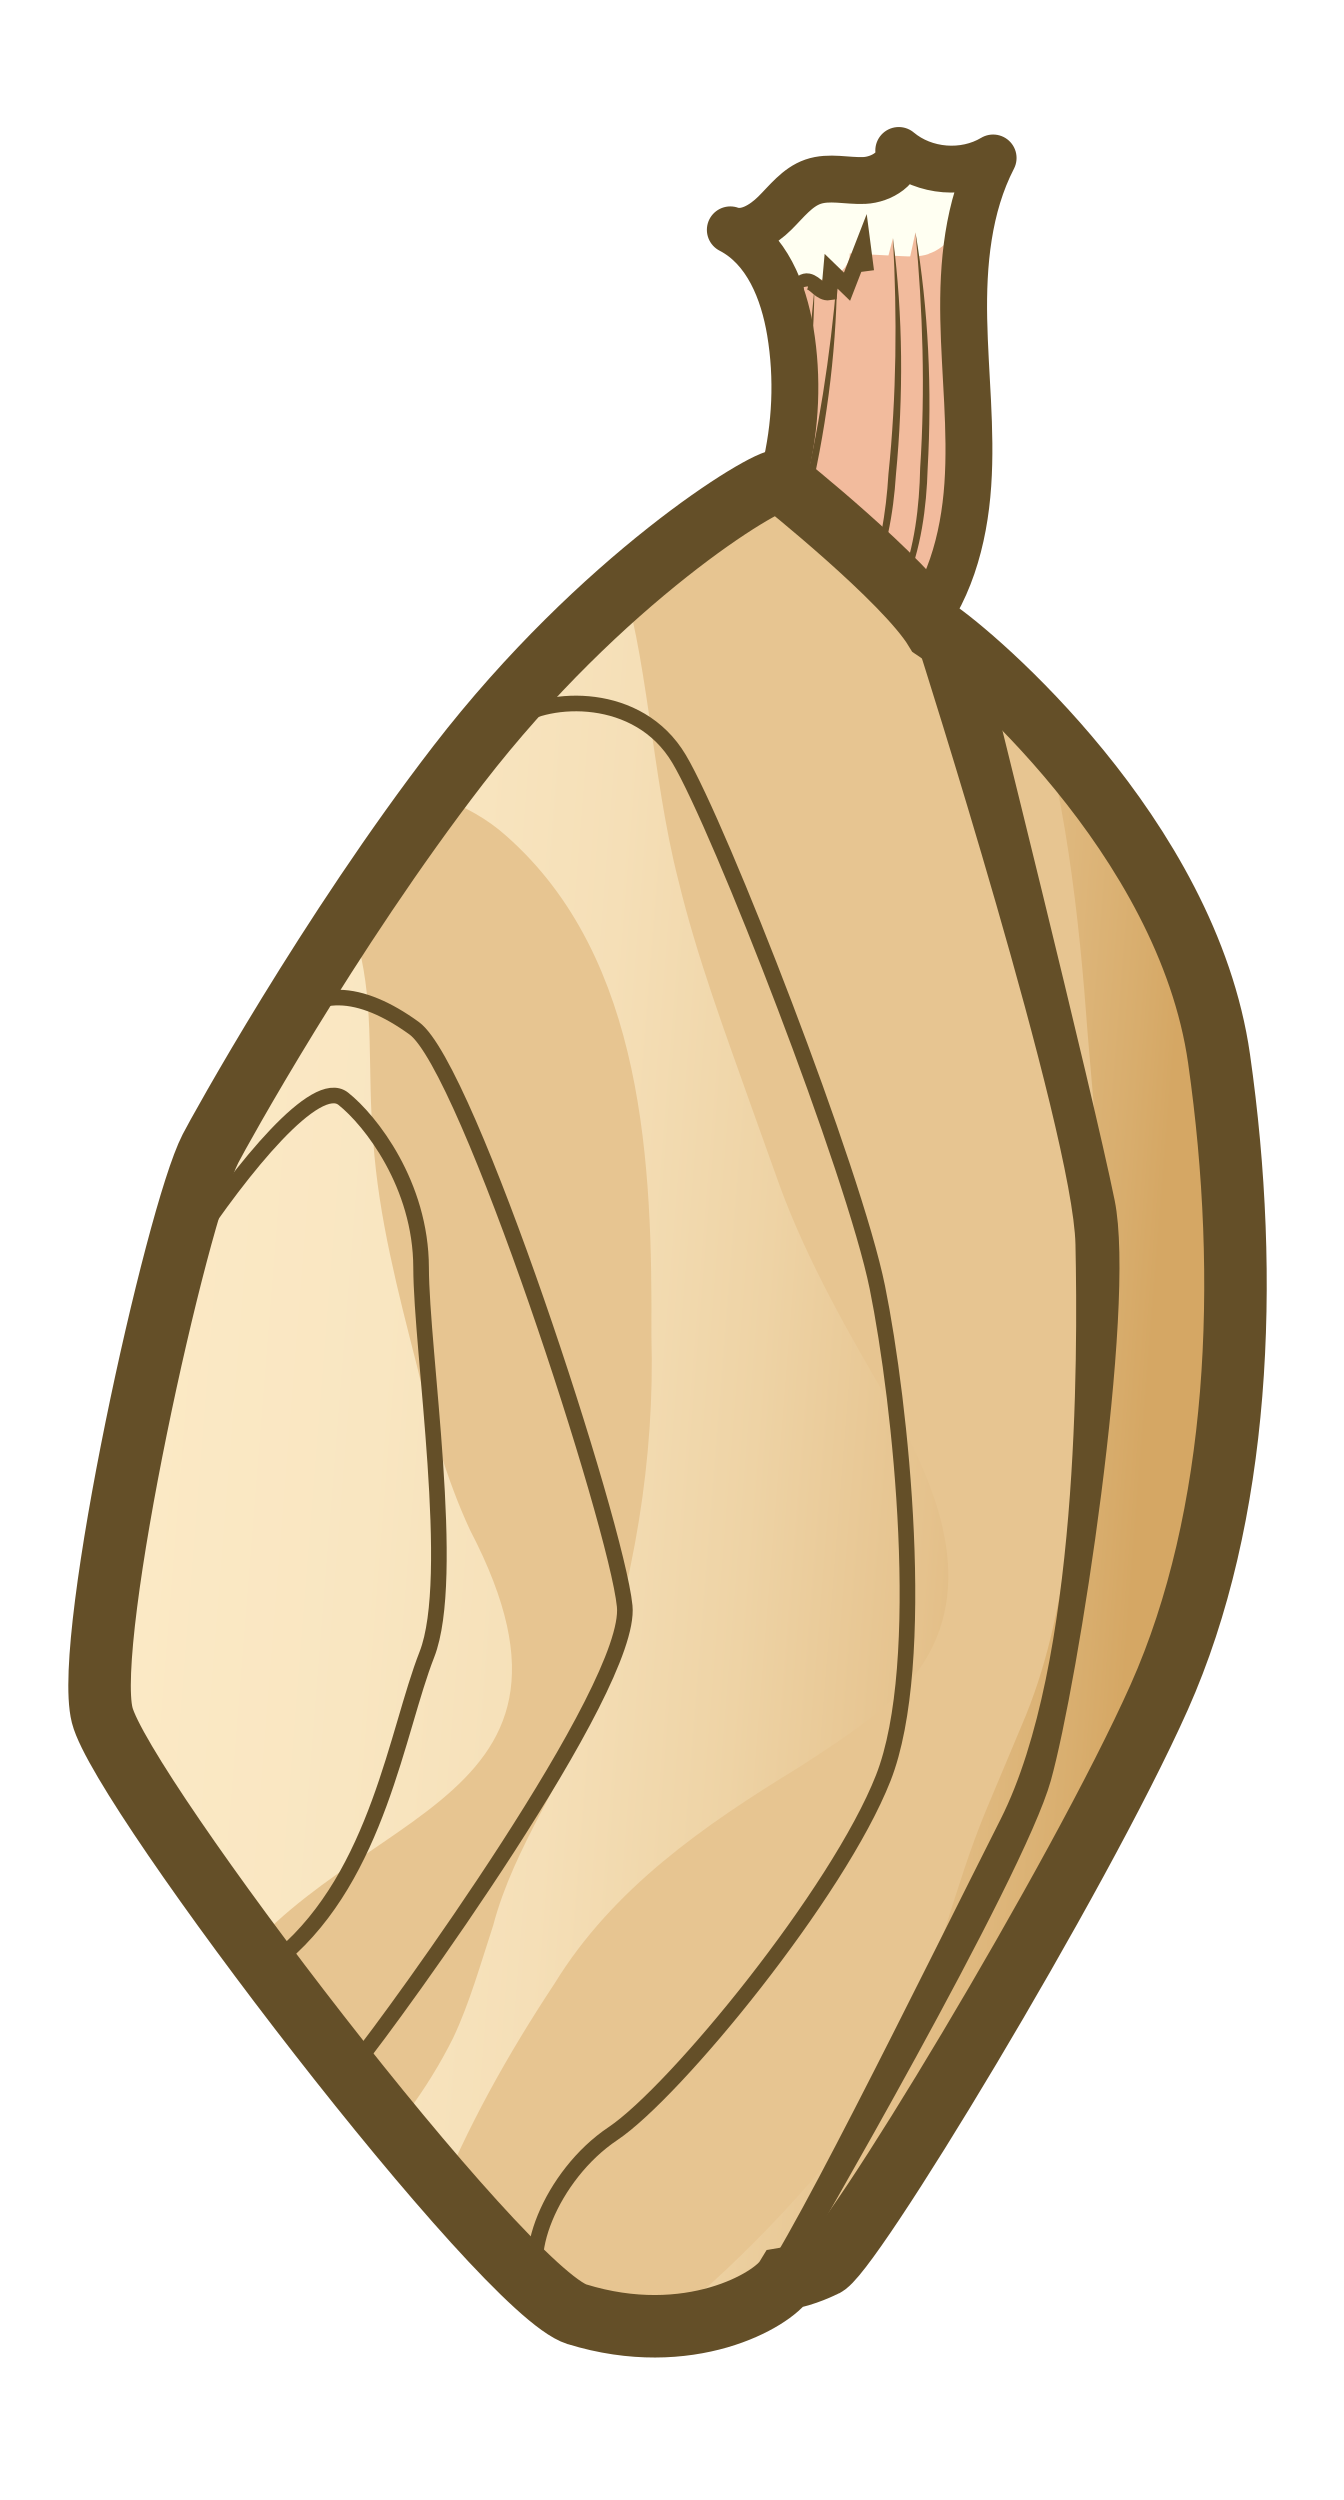
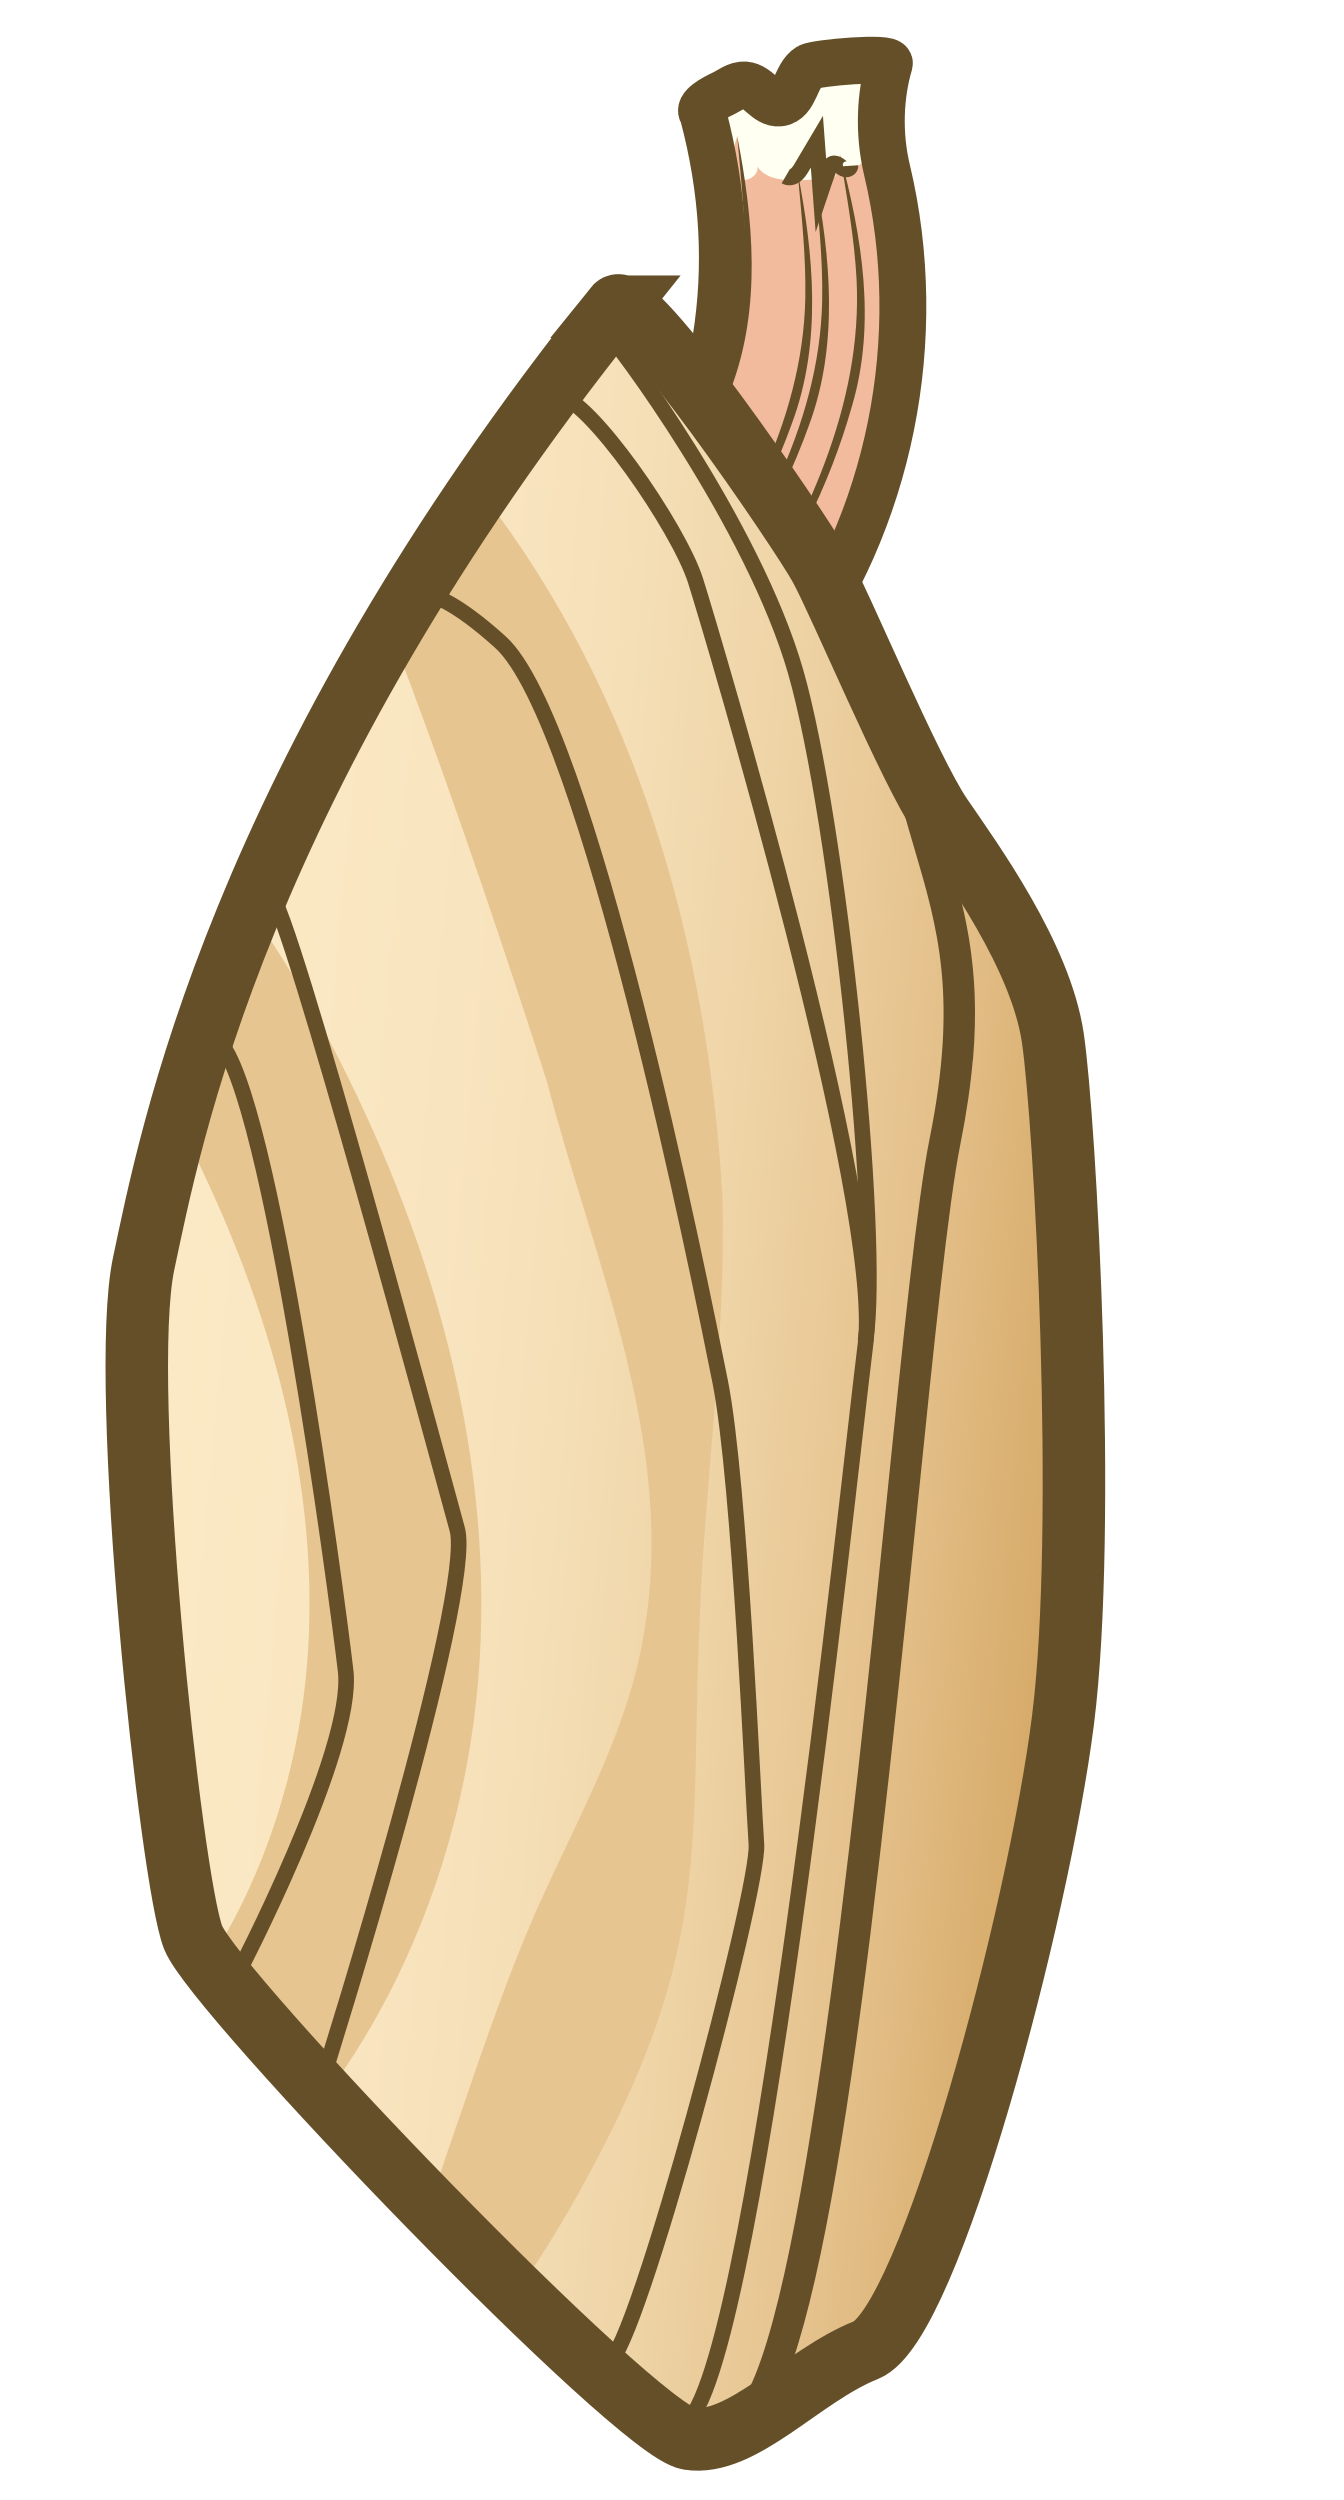
<svg xmlns="http://www.w3.org/2000/svg" id="Layer_1" data-name="Layer 1" viewBox="0 0 86 160">
  <defs>
    <clipPath id="clippath">
-       <path d="m58.34,40.77c2.38-2.61,3.36-6.23,3.6-9.75s-.19-7.06-.26-10.59.26-7.18,1.88-10.32c-1.85,1.11-4.39.91-6.04-.48.18,1.09-1.1,1.87-2.2,1.92s-2.25-.28-3.29.08c-1.01.35-1.69,1.27-2.45,2.02s-1.84,1.41-2.84,1.06c2.33,1.2,3.41,3.93,3.84,6.51.99,5.95-.56,12.27-4.17,17.1" fill="#f2bb9d" stroke="#644f28" stroke-linejoin="round" stroke-width="3" />
+       <path d="m40.6,35.28c5.41-8.74,7.04-18.08,4.38-28.01-.42-.42.79-1.04,1.26-1.26s.91-.61,1.44-.57c.85.06,1.36,1.24,2.21,1.15,1.03-.11,1-1.77,1.88-2.31.43-.26,5.29-.69,5.15-.21-.59,1.97-.72,4.46-.15,6.82.64,2.68.97,5.42,1.01,8.17.08,5.5-1.03,11.03-3.25,16.06-.98,2.21-2.17,4.33-3.57,6.31" fill="#f2bb9d" stroke="#644f28" stroke-linejoin="round" stroke-width="3" />
    </clipPath>
-     <linearGradient id="linear-gradient" x1="-779.79" y1="-1463.2" x2="-810.69" y2="-1518.98" gradientTransform="translate(1723.64 250.85) rotate(-56.45)" gradientUnits="userSpaceOnUse">
+     <linearGradient id="linear-gradient" x1="-240.8" y1="-2999.73" x2="-240.46" y2="-3058.54" gradientTransform="translate(3078.77 109.61) rotate(-85.04)" gradientUnits="userSpaceOnUse">
      <stop offset="0" stop-color="#d5a764" />
      <stop offset=".04" stop-color="#d8ad6d" />
      <stop offset=".21" stop-color="#e5c28d" />
      <stop offset=".39" stop-color="#eed3a5" />
      <stop offset=".57" stop-color="#f5dfb7" />
      <stop offset=".77" stop-color="#f9e6c1" />
      <stop offset="1" stop-color="#fbe9c5" />
    </linearGradient>
    <clipPath id="clippath-1">
-       <path d="m36.94,148.12c-4.77-1.48-29.16-33.45-30.4-38.35s4.72-31.95,6.93-36.26c.53-1.04,7.58-13.82,15.86-24.56,9.17-11.89,19.64-18.3,20.62-18.2,0,0,7.97,6.35,9.91,9.55,2.44,1.62,16.13,13.22,18.16,27.46,2.03,14.24,1.31,29.33-3.83,40.86s-20.09,36.22-21.47,36.4c0,0-1.19.61-2.43.81-.83,1.36-6.18,4.5-13.37,2.28Z" fill="url(#linear-gradient)" stroke="#644f28" stroke-miterlimit="10" stroke-width="4" />
+       <path d="m39.39,19.63c1.11-1.38,11.82,14.33,13.1,16.66s5.77,13.07,7.74,15.95c1.97,2.88,6.37,8.93,7.15,14.18.78,5.24,2.22,31.25.65,43.68-1.57,12.43-8.53,38.69-12.61,40.31-4.08,1.62-7.93,6.21-11.34,5.67-3.4-.54-30.31-28.51-31.72-32.08-1.42-3.57-4.82-35.42-3.16-43.16,1.66-7.74,5.87-30.78,30.2-61.21Z" fill="url(#linear-gradient)" stroke="#644f28" stroke-miterlimit="10" stroke-width="4" />
    </clipPath>
  </defs>
  <g>
-     <g>
-       <path d="m58.34,40.77c2.38-2.61,3.36-6.23,3.6-9.75s-.19-7.06-.26-10.59.26-7.18,1.88-10.32c-1.85,1.11-4.39.91-6.04-.48.18,1.09-1.1,1.87-2.2,1.92s-2.25-.28-3.29.08c-1.01.35-1.69,1.27-2.45,2.02s-1.84,1.41-2.84,1.06c2.33,1.2,3.41,3.93,3.84,6.51.99,5.95-.56,12.27-4.17,17.1" fill="#f2bb9d" />
-       <g clip-path="url(#clippath)">
-         <path d="m59.42,16.26c-.57.19-1.18.16-1.78.13-1.09-.06-2.18-.11-3.26-.17.03.65-.47,1.22-1.07,1.48s-1.26.26-1.91.26c-2.38,0-5.08-.14-6.6-1.97-1.3-1.56-1.23-3.96-.21-5.73,1.01-1.76,2.79-2.97,4.65-3.78,4.41-1.92,9.64-1.88,14.02.11.85.38,1.68.85,2.29,1.55,1.5,1.73.63,3.79-1.26,4.61-.83.36-1.51.58-2.21,1.2-.87.79-1.47,1.9-2.64,2.29Z" fill="#fffff2" stroke-width="0" />
-         <g>
-           <path d="m58.59,14.87c.72,5.46.87,10.99.45,16.44-.16,2.12-.42,4.26-1.23,6.15-1.04,2.42-2.98,4.28-5.26,5.03" fill="#f2bb9d" stroke-width="0" />
-           <path d="m58.59,14.87c.84,4.99,1.06,10.07.78,15.12-.14,4.93-1.42,10.93-6.82,12.51,5.13-1.9,6.24-7.67,6.34-12.54.33-5.03.17-10.07-.3-15.09h0Z" fill="#644f28" stroke-width="0" />
-         </g>
-         <g>
-           <path d="m57.15,15.24c.51,5.48.44,11.02-.19,16.45-.25,2.11-.59,4.25-1.47,6.1-1.13,2.38-3.15,4.16-5.45,4.83" fill="#f2bb9d" stroke-width="0" />
-           <path d="m57.15,15.24c.65,5.02.67,10.11.19,15.14-.31,4.89-1.87,10.9-7.3,12.24,5.2-1.7,6.53-7.42,6.82-12.28.52-5.01.56-10.06.29-15.09h0Z" fill="#644f28" stroke-width="0" />
-         </g>
-         <g>
-           <path d="m51.33,17.55c.51,5.48.44,11.02-.19,16.45-.25,2.11-.59,4.25-1.47,6.1-1.13,2.38-3.15,4.16-5.45,4.83" fill="#f2bb9d" stroke-width="0" />
-           <path d="m51.33,17.55c.65,5.02.67,10.11.19,15.14-.31,4.89-1.87,10.9-7.3,12.24,5.2-1.7,6.53-7.42,6.82-12.28.52-5.01.56-10.06.29-15.09h0Z" fill="#644f28" stroke-width="0" />
-         </g>
-         <g>
-           <path d="m53.57,17.89c-.27,5.36-1.09,10.7-2.45,15.85-.53,2-1.15,4.02-2.26,5.69-1.42,2.14-3.61,3.59-5.92,3.91" fill="#f2bb9d" stroke-width="0" />
-           <path d="m53.57,17.89c-.06,4.93-.74,9.85-1.9,14.64-.97,4.68-3.3,10.27-8.73,10.81,5.26-.92,7.32-6.27,8.27-10.92,1.19-4.77,1.92-9.63,2.35-14.53h0Z" fill="#644f28" stroke-width="0" />
-         </g>
-         <g>
-           <path d="m52.12,18.61c-.27,5.36-1.09,10.7-2.45,15.85-.53,2-1.15,4.02-2.26,5.69-1.42,2.14-3.61,3.59-5.92,3.91" fill="#f2bb9d" stroke-width="0" />
-           <path d="m52.12,18.61c-.07,4.93-.74,9.85-1.9,14.64-.97,4.68-3.3,10.27-8.73,10.81,5.26-.92,7.32-6.27,8.27-10.92,1.19-4.77,1.92-9.63,2.35-14.53h0Z" fill="#644f28" stroke-width="0" />
-         </g>
+     <path d="m40.6,35.28c5.41-8.74,7.04-18.08,4.38-28.01-.42-.42.79-1.04,1.26-1.26s.91-.61,1.44-.57c.85.06,1.36,1.24,2.21,1.15,1.03-.11,1-1.77,1.88-2.31.43-.26,5.29-.69,5.15-.21-.59,1.97-.72,4.46-.15,6.82.64,2.68.97,5.42,1.01,8.17.08,5.5-1.03,11.03-3.25,16.06-.98,2.21-2.17,4.33-3.57,6.31" fill="#f2bb9d" />
+     <g clip-path="url(#clippath)">
+       <path d="m43.07,8.76l3.21,2.2c.39.27.82.55,1.3.56s.99-.41.89-.87c.53.85,1.73.91,2.73.88.17,0,.35-.01.52-.02.59-.02,1.19-.04,1.76-.21.71-.2,1.33-.62,1.94-1.03.52-.35,1.03-.69,1.55-1.04.75-.5,1.51-1.01,2.1-1.7s.98-1.59.87-2.49c-.12-.96-.8-1.76-1.57-2.36-1.04-.81-2.3-1.35-3.61-1.47-.7-.07-1.4-.02-2.1.03-1.36.1-2.72.19-4.08.29-2.5.18-5.03.36-7.4,1.17-1.11.38-2.27.99-2.68,2.09-.3.79-.13,1.75.44,2.38s1.5.91,2.32.69" fill="#fffff2" stroke-width="0" />
+       <g>
+         <path d="m53.76,9.9c.79,3.79,1.59,7.64,1.29,11.5-.19,2.48-.84,4.91-1.67,7.26-1.47,4.16-3.53,8.1-6.11,11.68" fill="#f2bb9d" stroke-width="0" />
+         <path d="m53.76,9.9c1.4,5.19,2.33,10.76.78,16.04-1.47,5.21-3.93,10.15-7.27,14.4,4.21-6.7,7.96-14.36,7.55-22.46-.14-2.67-.63-5.32-1.06-7.98h0Z" fill="#644f28" stroke-width="0" />
      </g>
-       <path d="m58.34,40.77c2.38-2.61,3.36-6.23,3.6-9.75s-.19-7.06-.26-10.59.26-7.18,1.88-10.32c-1.85,1.11-4.39.91-6.04-.48.18,1.09-1.1,1.87-2.2,1.92s-2.25-.28-3.29.08c-1.01.35-1.69,1.27-2.45,2.02s-1.84,1.41-2.84,1.06c2.33,1.2,3.41,3.93,3.84,6.51.99,5.95-.56,12.27-4.17,17.1" fill="none" stroke="#644f28" stroke-linejoin="round" stroke-width="3" />
+       <g>
+         <path d="m52.13,11.17c.52,3.84,1.04,7.73.47,11.56-.37,2.46-1.18,4.84-2.18,7.13-1.76,4.04-4.1,7.83-6.92,11.21" fill="#f2bb9d" stroke-width="0" />
+         <path d="m52.13,11.17c1.03,5.28,1.56,10.9-.36,16.06-1.83,5.09-4.63,9.85-8.27,13.85,4.67-6.38,8.96-13.76,9.12-21.86.05-2.67-.25-5.36-.49-8.04h0Z" fill="#644f28" stroke-width="0" />
+       </g>
+       <g>
+         <path d="m51.05,11.02c.52,3.84,1.04,7.73.47,11.56-.37,2.46-1.18,4.84-2.18,7.13-1.76,4.04-4.1,7.83-6.92,11.21" fill="#f2bb9d" stroke-width="0" />
+         <path d="m51.05,11.02c1.03,5.28,1.56,10.9-.36,16.06-1.83,5.09-4.63,9.85-8.27,13.85,4.67-6.38,8.96-13.76,9.12-21.86.05-2.67-.25-5.36-.49-8.04h0Z" fill="#644f28" stroke-width="0" />
+       </g>
+       <g>
+         <path d="m47.18,8.71c.52,3.84,1.04,7.73.47,11.56-.37,2.46-1.18,4.84-2.18,7.13-1.76,4.04-4.1,7.83-6.92,11.21" fill="#f2bb9d" stroke-width="0" />
+         <path d="m47.18,8.71c1.03,5.28,1.56,10.9-.36,16.06-1.83,5.09-4.63,9.85-8.27,13.85,4.67-6.38,8.96-13.76,9.12-21.86.05-2.67-.25-5.36-.49-8.04h0Z" fill="#644f28" stroke-width="0" />
+       </g>
+       <path d="m50.28,11.29c.19.11.45.06.63-.08s.3-.33.41-.52c.32-.54.64-1.08.96-1.62.08,1.07.16,2.14.24,3.21.16-.48.34-.96.51-1.44.05-.15.12-.31.27-.36.14-.05.3.03.42.12s.23.2.38.23.33-.07.32-.22" fill="none" stroke="#644f28" stroke-miterlimit="10" stroke-width="1.02" />
    </g>
-     <path d="m55.43,17.36l-.21-1.62c-.34.87-.67,1.74-1.01,2.61-.34-.33-.68-.66-1.02-.99-.04.45-.08.9-.12,1.35-.26.04-.5-.12-.7-.29s-.4-.36-.65-.41-.57.15-.52.41" fill="none" stroke="#644f28" stroke-miterlimit="10" stroke-width="1.02" />
+     <path d="m40.6,35.28c5.41-8.74,7.04-18.08,4.38-28.01-.42-.42.79-1.04,1.26-1.26s.91-.61,1.44-.57c.85.06,1.36,1.24,2.21,1.15,1.03-.11,1-1.77,1.88-2.31.43-.26,5.29-.69,5.15-.21-.59,1.97-.72,4.46-.15,6.82.64,2.68.97,5.42,1.01,8.17.08,5.5-1.03,11.03-3.25,16.06-.98,2.21-2.17,4.33-3.57,6.31" fill="none" stroke="#644f28" stroke-linejoin="round" stroke-width="3" />
  </g>
  <g>
    <g>
-       <path d="m36.94,148.12c-4.77-1.48-29.16-33.45-30.4-38.35s4.72-31.95,6.93-36.26c.53-1.04,7.58-13.82,15.86-24.56,9.17-11.89,19.64-18.3,20.62-18.2,0,0,7.97,6.35,9.91,9.55,2.44,1.62,16.13,13.22,18.16,27.46,2.03,14.24,1.31,29.33-3.83,40.86s-20.09,36.22-21.47,36.4c0,0-1.19.61-2.43.81-.83,1.36-6.18,4.5-13.37,2.28Z" fill="url(#linear-gradient)" />
+       <path d="m39.39,19.63c1.11-1.38,11.82,14.33,13.1,16.66s5.77,13.07,7.74,15.95c1.97,2.88,6.37,8.93,7.15,14.18.78,5.24,2.22,31.25.65,43.68-1.57,12.43-8.53,38.69-12.61,40.31-4.08,1.62-7.93,6.21-11.34,5.67-3.4-.54-30.31-28.51-31.72-32.08-1.42-3.57-4.82-35.42-3.16-43.16,1.66-7.74,5.87-30.78,30.2-61.21Z" fill="url(#linear-gradient)" />
      <g clip-path="url(#clippath-1)">
-         <path d="m5.51,149.25c.68-7.87,3.88-14.83,8.06-21.28,7.29-12.36,26.14-11.57,16.52-30.03-1.55-3.33-2.56-6.99-3.41-10.54-1.21-4.74-2.45-9.48-2.79-14.34-.4-4.63.09-8.43-.94-12.51-1.11-2.65-3.66-4.91-6.85-4.49,0,0-1.06-1.2-1.06-1.2,2.99-6.43,12.66-5.58,17.34-1.38,8.93,7.86,9.37,21.21,9.31,32.04.23,7.86-1.13,15.77-3.66,23.26-1.78,5.04-5.11,9.29-6.47,14.46-.8,2.43-1.5,4.95-2.56,7.19-3.32,6.66-8.98,11.79-15.03,16.04-2.16,1.41-4.43,2.74-7.16,3.73l-1.28-.96h0Z" fill="#e7c591" stroke-width="0" />
-         <path d="m24.05,156.92c.93-11.13,5.45-20.92,11.44-29.97,3.73-6.08,9.56-10.13,15.62-13.83,3.1-2.01,5.97-3.87,7.67-6.22,3.81-5.32,1.25-11.7-1.8-17.01-2.6-4.43-5.32-9.18-7.1-14.06,0,0-1.74-4.86-1.74-4.86-1.72-4.86-3.53-9.68-4.74-14.69-1.67-6.5-2.02-14.97-3.79-19.68-.56-1.82-1.97-4.05-3.78-5.9-2.05-1.99-4.15-3.76-7.39-3.69,0,0-1.45-1.82-1.45-1.82.49-1.02,1.21-2,2.09-2.76,6.89-5.39,16.93-3.47,23.69,1.34,13.32,9.91,15.74,27.28,16.85,42.51,0,0,.44,5.15.44,5.15.41,5.39-.08,10.44-.59,15.97-.78,7.63-.97,15.81-4.08,23.02,0,0-2.25,5.36-2.25,5.36-2.1,5.01-3.2,10.48-5.49,15.28-1.46,3.18-3.45,5.96-5.72,8.52-4.61,5.27-9.76,9.91-15.76,13.72-3.1,1.92-6.35,3.73-10.26,5.03l-1.84-1.42h0Z" fill="#e7c591" stroke-width="0" />
+         <path d="m8.49,138.83c10.24-7.54,15.96-20.25,16.72-32.95.76-12.7-3.04-25.35-8.94-36.61-2.88-5.49-6.34-10.81-11.11-14.77-4.77-3.97-11.01-6.47-17.17-5.73" fill="none" stroke="#e7c591" stroke-miterlimit="10" stroke-width="11" />
+         <path d="m23.84,156.14c.86-6.28,2.74-12.18,4.68-18.08,1.98-5.67,3.76-11.31,6.24-16.75,2.46-5.4,5.5-10.83,6.45-16.79,2.13-12.08-3.22-23.77-6.19-35.25-5.54-17.24-11.35-33.56-18.89-50.19,0,0,.84-.72.84-.72,5.43,3.49,9.99,8.15,13.91,13.27,9.93,12.84,14.39,28.82,15.35,44.82.28,9.48-1.23,19.03-1.49,28.42-.31,6.31.04,12.92-1.22,19.19-1.23,6.27-4.06,12.05-7.19,17.54-3.23,5.48-6.89,10.55-11.49,15.03,0,0-.98-.5-.98-.5h0Z" fill="#e7c591" stroke-width="0" />
      </g>
-       <path d="m36.94,148.12c-4.77-1.48-29.16-33.45-30.4-38.35s4.72-31.95,6.93-36.26c.53-1.04,7.58-13.82,15.86-24.56,9.17-11.89,19.64-18.3,20.62-18.2,0,0,7.97,6.35,9.91,9.55,2.44,1.62,16.13,13.22,18.16,27.46,2.03,14.24,1.31,29.33-3.83,40.86s-20.09,36.22-21.47,36.4c0,0-1.19.61-2.43.81-.83,1.36-6.18,4.5-13.37,2.28Z" fill="none" stroke="#644f28" stroke-miterlimit="10" stroke-width="4" />
+       <path d="m39.39,19.63c1.11-1.38,11.82,14.33,13.1,16.66s5.77,13.07,7.74,15.95c1.97,2.88,6.37,8.93,7.15,14.18.78,5.24,2.22,31.25.65,43.68-1.57,12.43-8.53,38.69-12.61,40.31-4.08,1.62-7.93,6.21-11.34,5.67-3.4-.54-30.31-28.51-31.72-32.08-1.42-3.57-4.82-35.42-3.16-43.16,1.66-7.74,5.87-30.78,30.2-61.21Z" fill="none" stroke="#644f28" stroke-miterlimit="10" stroke-width="4" />
    </g>
-     <path d="m58.8,41.5s9.88,30.96,10.03,38.15.22,26.84-4.79,36.78c-5.02,9.94-14.48,29.28-16.14,30.43-1.66,1.15,3.43-2.27,3.43-2.27,0,0,14.17-24.35,15.92-30.62s5.49-30.24,4.09-37.14-8.22-34.25-8.22-34.25" fill="#644f28" stroke-width="0" />
-     <g>
-       <path d="m12.09,79.89c3.46-5.22,8.14-10.95,9.88-9.57s4.97,5.5,4.98,10.81,2.29,19.86.37,24.76-3.13,14.05-9.25,19.27" fill="none" stroke="#644f28" stroke-miterlimit="10" />
-       <path d="m22.79,132.04c2.44-3.02,17.71-24.04,17.19-29.25s-10.04-34.49-13.47-36.98c-3.43-2.49-6.54-2.79-8.48.12" fill="none" stroke="#644f28" stroke-miterlimit="10" />
-       <path d="m32.99,46.04c2.09-1.49,7.86-1.86,10.47,2.53,2.61,4.38,11.19,26.42,12.69,33.82s3.27,24.04.38,31.4c-2.89,7.36-13.33,20.1-17.3,22.76-3.98,2.66-6.16,8.29-4.32,10.17" fill="none" stroke="#644f28" stroke-miterlimit="10" />
-     </g>
+     <path d="m62.26,67.82c-.14,1.63-.4,3.42-.8,5.43-.77,3.83-1.68,12.77-2.74,23.12-3.26,31.94-6.13,56.63-10.86,59.78l-1.11-1.66c4.32-2.88,7.86-37.58,9.98-58.32,1.06-10.41,1.98-19.4,2.77-23.32,1.82-9.04.52-13.46-.99-18.58-.56-1.91-1.15-3.89-1.63-6.25l1.96-.4c.46,2.28,1.04,4.21,1.59,6.08,1.25,4.24,2.36,8.02,1.84,14.12Z" fill="#644f28" stroke-width="0" />
+     <path d="m15.13,126.49s7.59-14.5,6.99-19.56c-.59-5.05-4.87-37.21-8.13-40.29" fill="none" stroke="#644f28" stroke-miterlimit="10" />
+     <path d="m20.49,133.56c.62-1.88,9.9-31.62,8.77-35.7-1.12-4.07-10.83-40.12-11.93-40.56" fill="none" stroke="#644f28" stroke-miterlimit="10" />
+     <path d="m38.95,151.18c1.76-.64,9.67-30.28,9.46-33.14s-1.05-23.26-2.32-29.62-8.48-42.3-14.07-47.33c-5.58-5.03-6.26-2.47-6.26-2.47" fill="none" stroke="#644f28" stroke-miterlimit="10" />
+     <path d="m35.67,25.28c2.03.18,7.78,8.51,8.85,11.9,1.07,3.39,11.98,39.99,10.87,48.87-1.11,8.88-7.28,68.25-11.79,69.16" fill="none" stroke="#644f28" stroke-miterlimit="10" />
+     <path d="m38.54,20.93c.95.88,9.69,12.65,12.39,22.09,2.7,9.43,5.49,36.2,4.46,42.81" fill="none" stroke="#644f28" stroke-miterlimit="10" />
  </g>
</svg>
